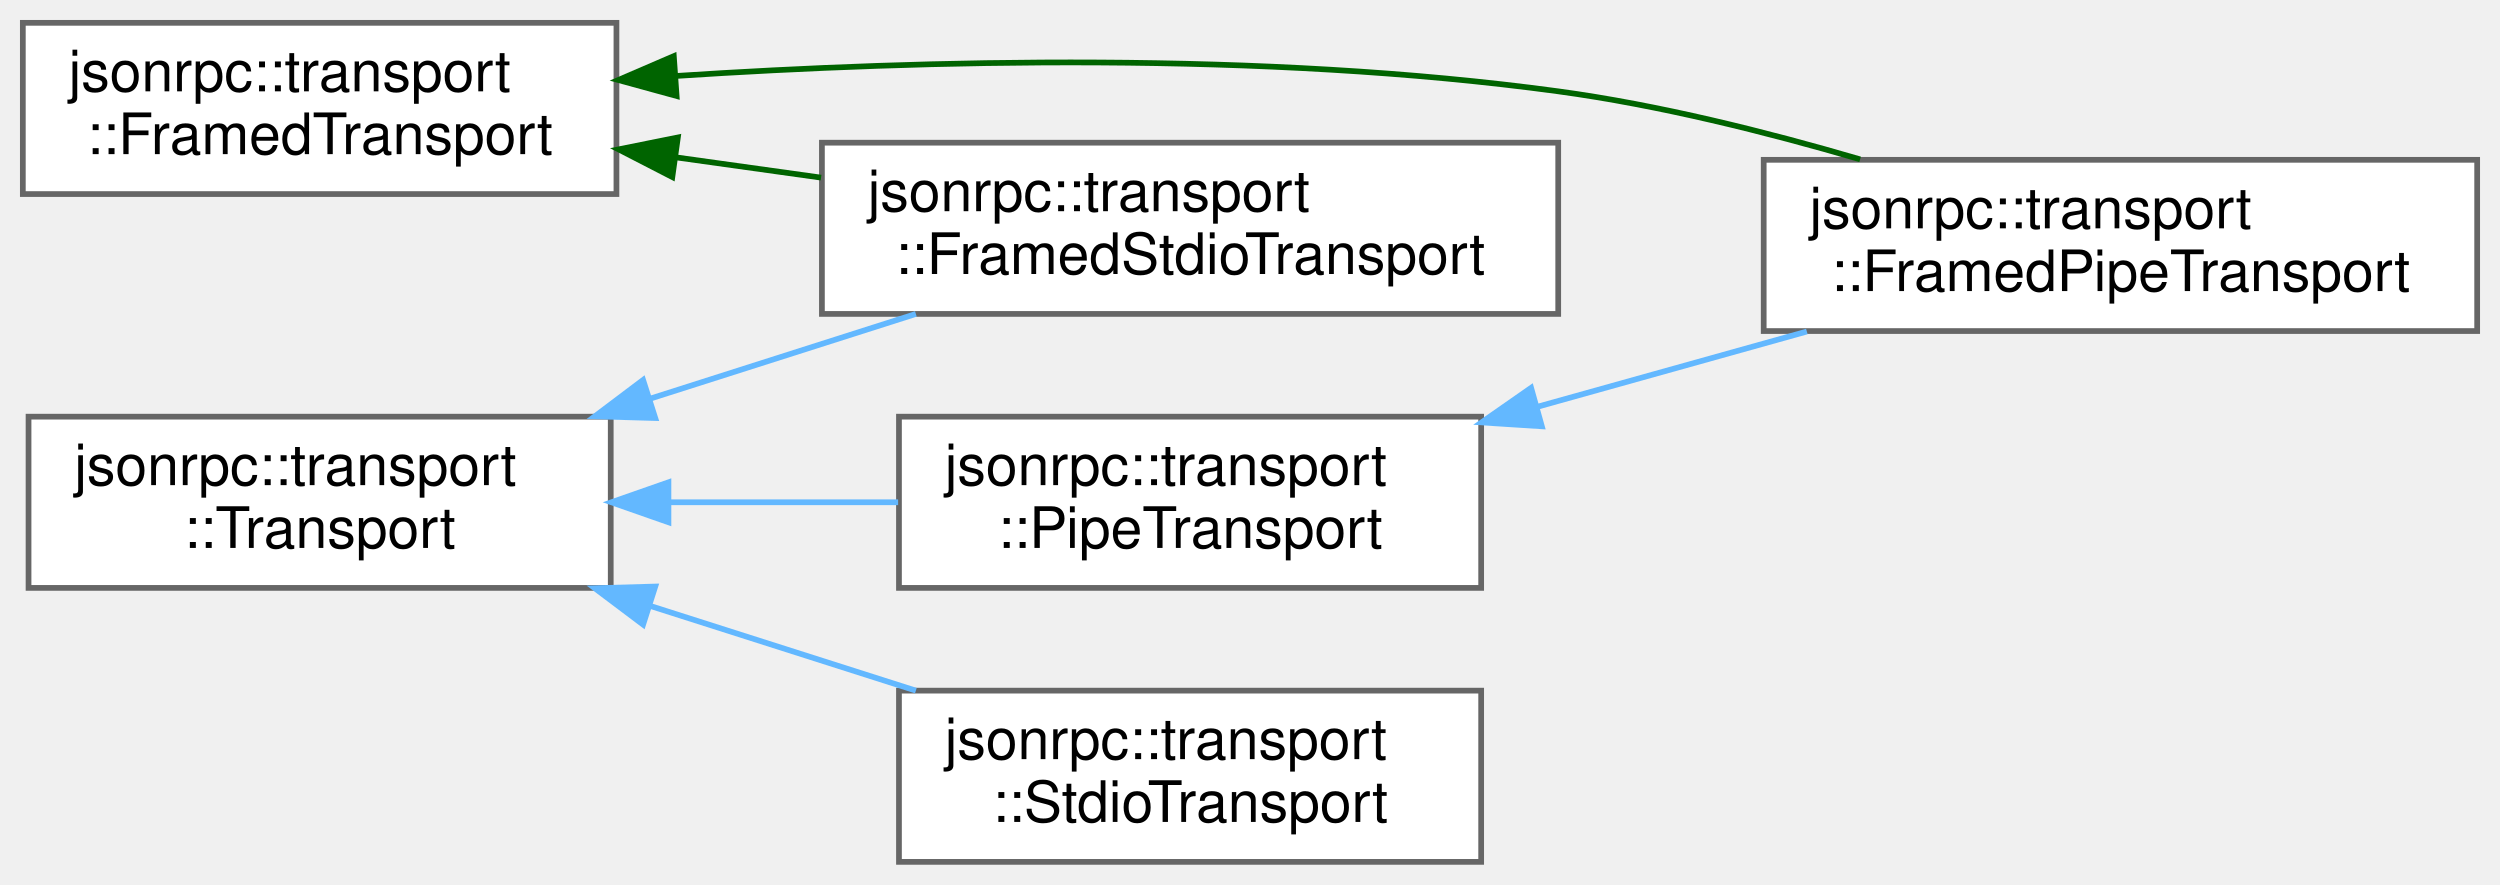
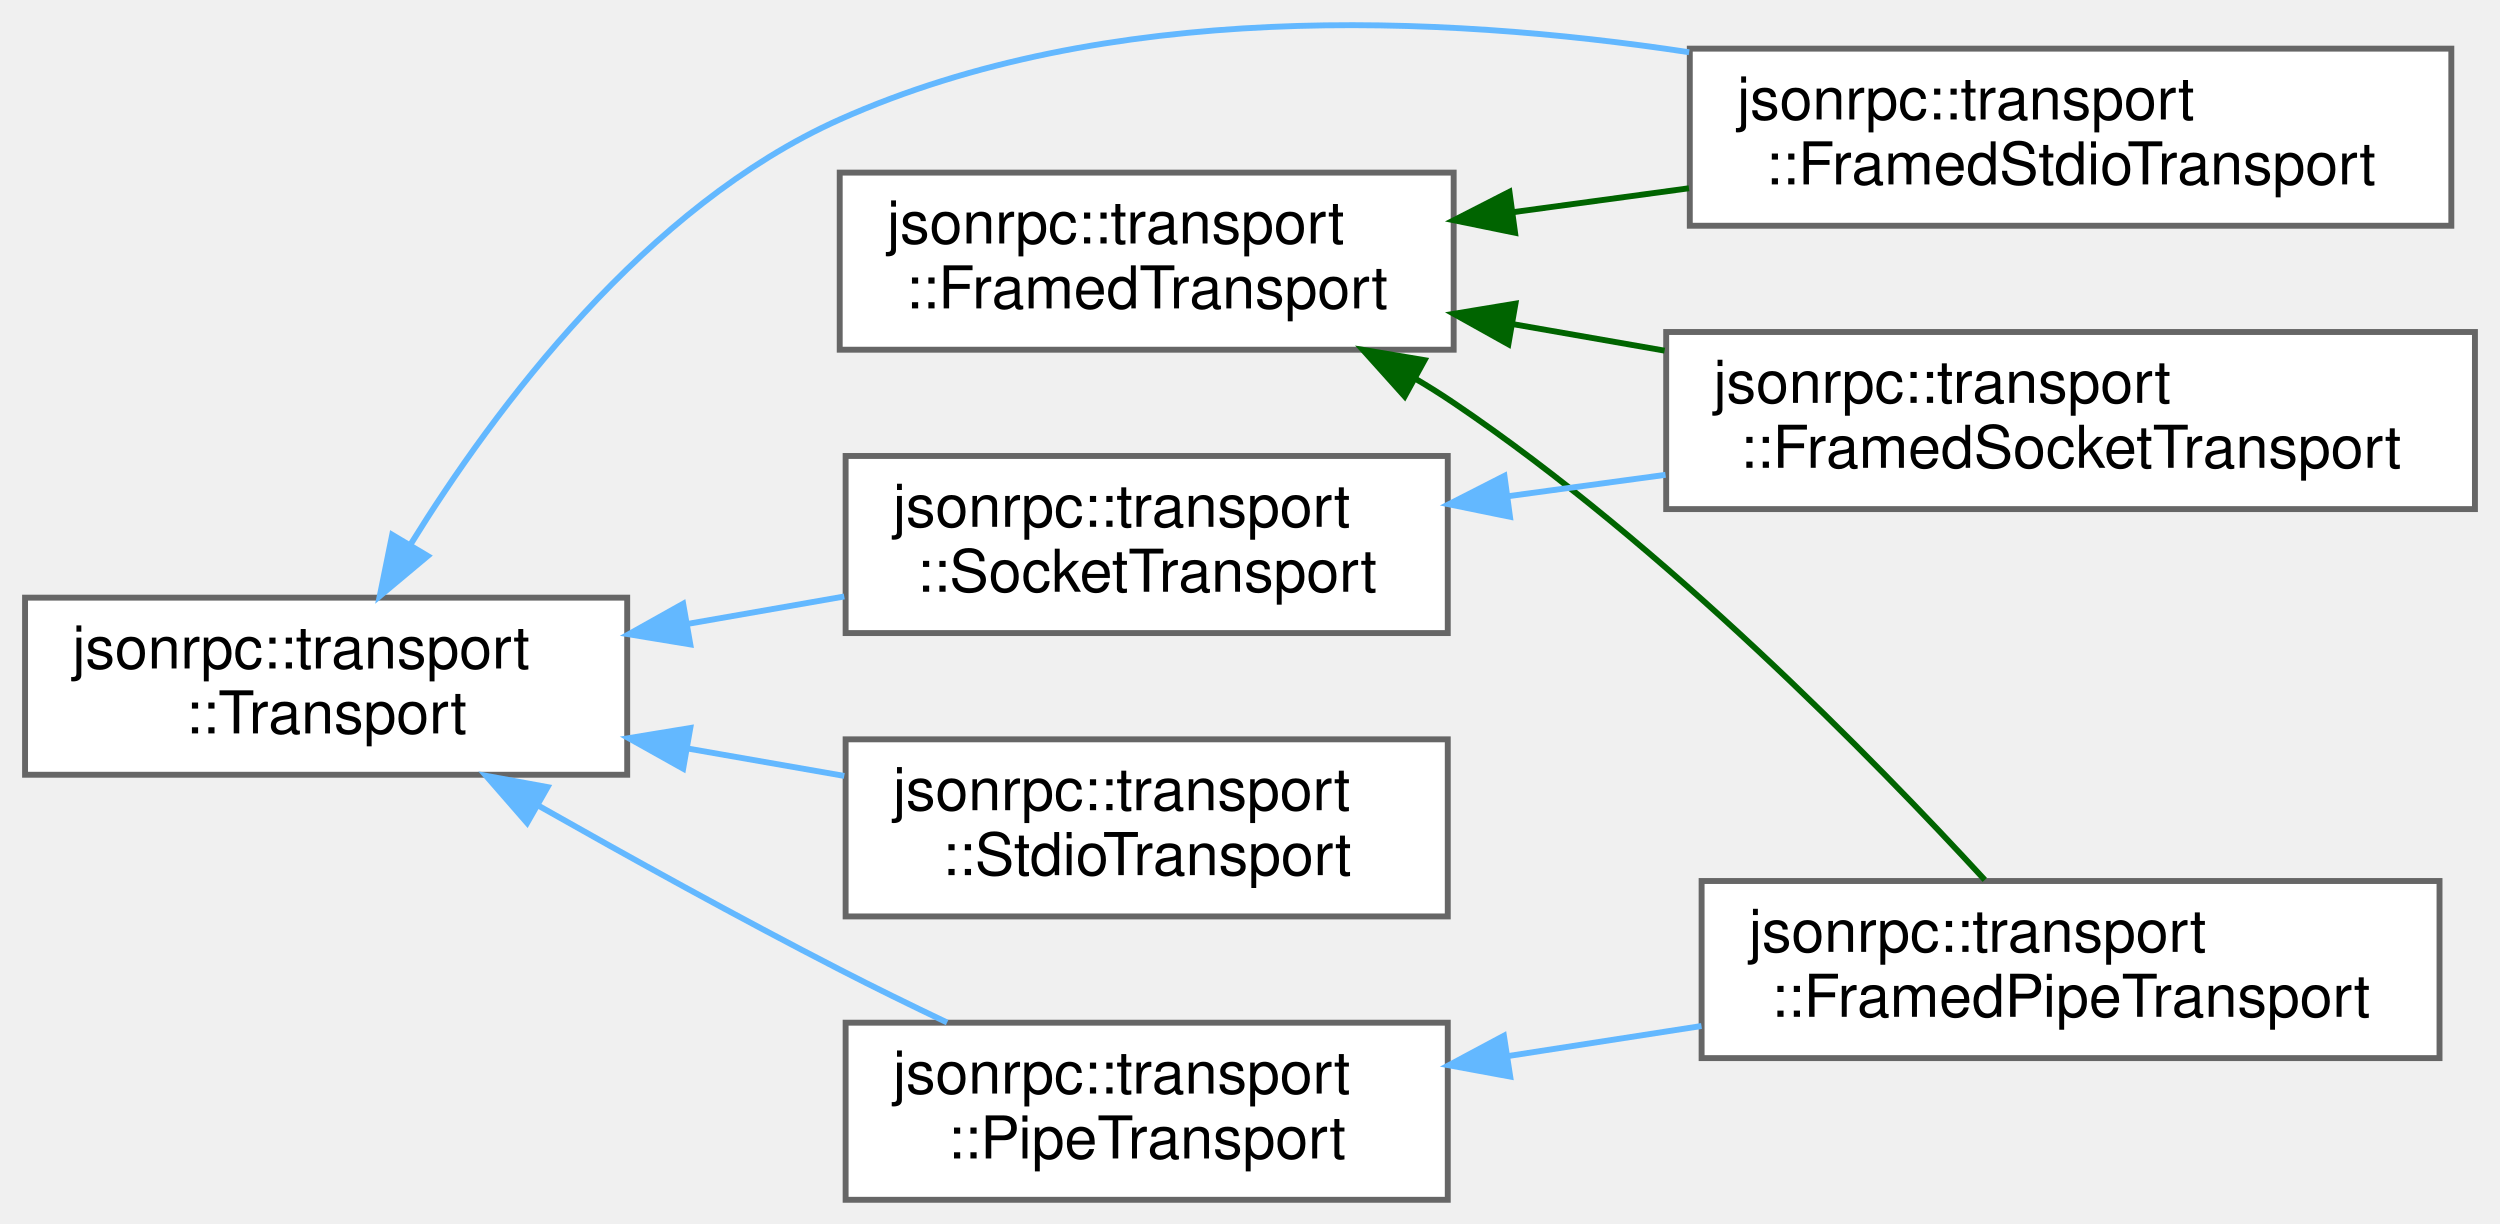
- <svg xmlns="http://www.w3.org/2000/svg" xmlns:xlink="http://www.w3.org/1999/xlink" width="438pt" height="155pt" viewBox="0.00 0.00 438.00 155.00">
-   <g id="graph0" class="graph" transform="scale(1 1) rotate(0) translate(4 151)">
+ <svg xmlns="http://www.w3.org/2000/svg" xmlns:xlink="http://www.w3.org/1999/xlink" width="423pt" height="207pt" viewBox="0.00 0.00 423.00 207.24">
+   <g id="graph0" class="graph" transform="scale(1 1) rotate(0) translate(4 203.24)">
    <g id="Node000000" class="node">
      <g id="a_Node000000">
        <a xlink:href="classjsonrpc_1_1transport_1_1FramedTransport.html" target="_top" xlink:title="Base class for framed transport mechanisms.">
-           <polygon fill="white" stroke="#666666" points="104,-147 0,-147 0,-117 104,-117 104,-147" />
-           <text text-anchor="start" x="8" y="-135" font-family="Helvetica,sans-Serif" font-size="10.00">jsonrpc::transport</text>
-           <text text-anchor="middle" x="52" y="-124" font-family="Helvetica,sans-Serif" font-size="10.00">::FramedTransport</text>
+           <polygon fill="white" stroke="#666666" points="242,-174 138,-174 138,-144 242,-144 242,-174" />
+           <text text-anchor="start" x="146" y="-162" font-family="Helvetica,sans-Serif" font-size="10.00">jsonrpc::transport</text>
+           <text text-anchor="middle" x="190" y="-151" font-family="Helvetica,sans-Serif" font-size="10.00">::FramedTransport</text>
        </a>
      </g>
    </g>
    <g id="Node000001" class="node">
      <g id="a_Node000001">
        <a xlink:href="classjsonrpc_1_1transport_1_1FramedPipeTransport.html" target="_top" xlink:title="Transport layer using Asio Unix domain sockets for JSON-RPC communication with framing.">
-           <polygon fill="white" stroke="#666666" points="430,-123 305,-123 305,-93 430,-93 430,-123" />
-           <text text-anchor="start" x="313" y="-111" font-family="Helvetica,sans-Serif" font-size="10.00">jsonrpc::transport</text>
-           <text text-anchor="middle" x="367.5" y="-100" font-family="Helvetica,sans-Serif" font-size="10.00">::FramedPipeTransport</text>
+           <polygon fill="white" stroke="#666666" points="409,-54 284,-54 284,-24 409,-24 409,-54" />
+           <text text-anchor="start" x="292" y="-42" font-family="Helvetica,sans-Serif" font-size="10.00">jsonrpc::transport</text>
+           <text text-anchor="middle" x="346.5" y="-31" font-family="Helvetica,sans-Serif" font-size="10.00">::FramedPipeTransport</text>
        </a>
      </g>
    </g>
    <g id="edge2_Node000000_Node000001" class="edge">
      <g id="a_edge2_Node000000_Node000001">
        <a xlink:title=" ">
-           <path fill="none" stroke="darkgreen" d="M114.43,-137.69C157.82,-140.53 217.22,-142.04 269,-135 286.58,-132.61 305.46,-127.9 321.89,-123.08" />
-           <polygon fill="darkgreen" stroke="darkgreen" points="114.54,-134.18 104.32,-136.98 114.05,-141.17 114.54,-134.18" />
+           <path fill="none" stroke="darkgreen" d="M235.47,-139.11C237.72,-137.79 239.91,-136.41 242,-135 277.75,-110.86 313.26,-74.54 331.97,-54.19" />
+           <polygon fill="darkgreen" stroke="darkgreen" points="233.7,-136.09 226.62,-143.98 237.07,-142.23 233.7,-136.09" />
+         </a>
+       </g>
+     </g>
+     <g id="Node000006" class="node">
+       <g id="a_Node000006">
+         <a xlink:href="classjsonrpc_1_1transport_1_1FramedSocketTransport.html" target="_top" xlink:title="Transport layer using Asio sockets for JSON-RPC communication with framing.">
+           <polygon fill="white" stroke="#666666" points="415,-147 278,-147 278,-117 415,-117 415,-147" />
+           <text text-anchor="start" x="286" y="-135" font-family="Helvetica,sans-Serif" font-size="10.00">jsonrpc::transport</text>
+           <text text-anchor="middle" x="346.5" y="-124" font-family="Helvetica,sans-Serif" font-size="10.00">::FramedSocketTransport</text>
+         </a>
+       </g>
+     </g>
+     <g id="edge3_Node000000_Node000006" class="edge">
+       <g id="a_edge3_Node000000_Node000006">
+         <a xlink:title=" ">
+           <path fill="none" stroke="darkgreen" d="M252.12,-148.32C260.53,-146.85 269.2,-145.33 277.73,-143.84" />
+           <polygon fill="darkgreen" stroke="darkgreen" points="251.27,-144.92 242.02,-150.08 252.47,-151.81 251.27,-144.92" />
        </a>
      </g>
    </g>
    <g id="Node000004" class="node">
      <g id="a_Node000004">
        <a xlink:href="classjsonrpc_1_1transport_1_1FramedStdioTransport.html" target="_top" xlink:title="Transport layer using framed messaging over standard I/O for JSON-RPC communication.">
-           <polygon fill="white" stroke="#666666" points="269,-126 140,-126 140,-96 269,-96 269,-126" />
-           <text text-anchor="start" x="148" y="-114" font-family="Helvetica,sans-Serif" font-size="10.00">jsonrpc::transport</text>
-           <text text-anchor="middle" x="204.5" y="-103" font-family="Helvetica,sans-Serif" font-size="10.00">::FramedStdioTransport</text>
+           <polygon fill="white" stroke="#666666" points="411,-195 282,-195 282,-165 411,-165 411,-195" />
+           <text text-anchor="start" x="290" y="-183" font-family="Helvetica,sans-Serif" font-size="10.00">jsonrpc::transport</text>
+           <text text-anchor="middle" x="346.5" y="-172" font-family="Helvetica,sans-Serif" font-size="10.00">::FramedStdioTransport</text>
        </a>
      </g>
    </g>
-     <g id="edge3_Node000000_Node000004" class="edge">
-       <g id="a_edge3_Node000000_Node000004">
+     <g id="edge4_Node000000_Node000004" class="edge">
+       <g id="a_edge4_Node000000_Node000004">
        <a xlink:title=" ">
-           <path fill="none" stroke="darkgreen" d="M114.44,-123.43C122.82,-122.26 131.43,-121.06 139.85,-119.88" />
-           <polygon fill="darkgreen" stroke="darkgreen" points="113.79,-119.98 104.37,-124.83 114.76,-126.92 113.79,-119.98" />
+           <path fill="none" stroke="darkgreen" d="M252.06,-167.3C261.85,-168.63 272.01,-170.01 281.86,-171.35" />
+           <polygon fill="darkgreen" stroke="darkgreen" points="252.4,-163.81 242.02,-165.93 251.45,-170.75 252.4,-163.81" />
        </a>
      </g>
    </g>
    <g id="Node000003" class="node">
      <g id="a_Node000003">
        <a xlink:href="classjsonrpc_1_1transport_1_1Transport.html" target="_top" xlink:title="Base class for JSON-RPC transport.">
-           <polygon fill="white" stroke="#666666" points="103,-78 1,-78 1,-48 103,-48 103,-78" />
-           <text text-anchor="start" x="9" y="-66" font-family="Helvetica,sans-Serif" font-size="10.00">jsonrpc::transport</text>
-           <text text-anchor="middle" x="52" y="-55" font-family="Helvetica,sans-Serif" font-size="10.00">::Transport</text>
+           <polygon fill="white" stroke="#666666" points="102,-102 0,-102 0,-72 102,-72 102,-102" />
+           <text text-anchor="start" x="8" y="-90" font-family="Helvetica,sans-Serif" font-size="10.00">jsonrpc::transport</text>
+           <text text-anchor="middle" x="51" y="-79" font-family="Helvetica,sans-Serif" font-size="10.00">::Transport</text>
        </a>
      </g>
    </g>
-     <g id="edge4_Node000003_Node000004" class="edge">
-       <g id="a_edge4_Node000003_Node000004">
+     <g id="edge5_Node000003_Node000004" class="edge">
+       <g id="a_edge5_Node000003_Node000004">
        <a xlink:title=" ">
-           <path fill="none" stroke="#63b8ff" d="M110.08,-81.21C125.39,-86.09 141.77,-91.31 156.46,-96" />
-           <polygon fill="#63b8ff" stroke="#63b8ff" points="110.8,-77.76 100.21,-78.06 108.67,-84.43 110.8,-77.76" />
+           <path fill="none" stroke="#63b8ff" d="M65.24,-110.92C79.68,-134.26 105.17,-168.34 138,-183 183.07,-203.13 239.32,-200.86 281.89,-194.39" />
+           <polygon fill="#63b8ff" stroke="#63b8ff" points="68.21,-109.06 60.08,-102.26 62.19,-112.65 68.21,-109.06" />
        </a>
      </g>
    </g>
    <g id="Node000002" class="node">
      <g id="a_Node000002">
        <a xlink:href="classjsonrpc_1_1transport_1_1PipeTransport.html" target="_top" xlink:title="Transport implementation using Unix domain sockets.">
-           <polygon fill="white" stroke="#666666" points="255.5,-78 153.5,-78 153.5,-48 255.5,-48 255.5,-78" />
-           <text text-anchor="start" x="161.5" y="-66" font-family="Helvetica,sans-Serif" font-size="10.00">jsonrpc::transport</text>
-           <text text-anchor="middle" x="204.5" y="-55" font-family="Helvetica,sans-Serif" font-size="10.00">::PipeTransport</text>
+           <polygon fill="white" stroke="#666666" points="241,-30 139,-30 139,0 241,0 241,-30" />
+           <text text-anchor="start" x="147" y="-18" font-family="Helvetica,sans-Serif" font-size="10.00">jsonrpc::transport</text>
+           <text text-anchor="middle" x="190" y="-7" font-family="Helvetica,sans-Serif" font-size="10.00">::PipeTransport</text>
        </a>
      </g>
    </g>
-     <g id="edge5_Node000003_Node000002" class="edge">
-       <g id="a_edge5_Node000003_Node000002">
+     <g id="edge6_Node000003_Node000002" class="edge">
+       <g id="a_edge6_Node000003_Node000002">
        <a xlink:title=" ">
-           <path fill="none" stroke="#63b8ff" d="M113.15,-63C126.48,-63 140.47,-63 153.35,-63" />
-           <polygon fill="#63b8ff" stroke="#63b8ff" points="113.11,-59.5 103.11,-63 113.11,-66.5 113.11,-59.5" />
+           <path fill="none" stroke="#63b8ff" d="M86.84,-66.83C102.37,-58.03 120.96,-47.75 138,-39 143.83,-36 150.1,-32.93 156.19,-30.03" />
+           <polygon fill="#63b8ff" stroke="#63b8ff" points="85.05,-63.83 78.09,-71.82 88.51,-69.91 85.05,-63.83" />
        </a>
      </g>
    </g>
    <g id="Node000005" class="node">
      <g id="a_Node000005">
-         <a xlink:href="classjsonrpc_1_1transport_1_1StdioTransport.html" target="_top" xlink:title="Transport layer using standard I/O for JSON-RPC communication.">
-           <polygon fill="white" stroke="#666666" points="255.5,-30 153.5,-30 153.5,0 255.5,0 255.5,-30" />
-           <text text-anchor="start" x="161.5" y="-18" font-family="Helvetica,sans-Serif" font-size="10.00">jsonrpc::transport</text>
-           <text text-anchor="middle" x="204.5" y="-7" font-family="Helvetica,sans-Serif" font-size="10.00">::StdioTransport</text>
+         <a xlink:href="classjsonrpc_1_1transport_1_1SocketTransport.html" target="_top" xlink:title="Transport implementation using TCP/IP sockets.">
+           <polygon fill="white" stroke="#666666" points="241,-126 139,-126 139,-96 241,-96 241,-126" />
+           <text text-anchor="start" x="147" y="-114" font-family="Helvetica,sans-Serif" font-size="10.00">jsonrpc::transport</text>
+           <text text-anchor="middle" x="190" y="-103" font-family="Helvetica,sans-Serif" font-size="10.00">::SocketTransport</text>
        </a>
      </g>
    </g>
-     <g id="edge7_Node000003_Node000005" class="edge">
-       <g id="a_edge7_Node000003_Node000005">
+     <g id="edge8_Node000003_Node000005" class="edge">
+       <g id="a_edge8_Node000003_Node000005">
        <a xlink:title=" ">
-           <path fill="none" stroke="#63b8ff" d="M110.08,-44.79C125.39,-39.91 141.77,-34.69 156.46,-30" />
-           <polygon fill="#63b8ff" stroke="#63b8ff" points="108.67,-41.57 100.21,-47.94 110.8,-48.24 108.67,-41.57" />
+           <path fill="none" stroke="#63b8ff" d="M112.15,-97.54C121.04,-99.09 130.11,-100.68 138.77,-102.2" />
+           <polygon fill="#63b8ff" stroke="#63b8ff" points="112.69,-94.08 102.24,-95.8 111.48,-100.97 112.69,-94.08" />
        </a>
      </g>
    </g>
-     <g id="edge6_Node000002_Node000001" class="edge">
-       <g id="a_edge6_Node000002_Node000001">
+     <g id="Node000007" class="node">
+       <g id="a_Node000007">
+         <a xlink:href="classjsonrpc_1_1transport_1_1StdioTransport.html" target="_top" xlink:title="Transport layer using standard I/O for JSON-RPC communication.">
+           <polygon fill="white" stroke="#666666" points="241,-78 139,-78 139,-48 241,-48 241,-78" />
+           <text text-anchor="start" x="147" y="-66" font-family="Helvetica,sans-Serif" font-size="10.00">jsonrpc::transport</text>
+           <text text-anchor="middle" x="190" y="-55" font-family="Helvetica,sans-Serif" font-size="10.00">::StdioTransport</text>
+         </a>
+       </g>
+     </g>
+     <g id="edge10_Node000003_Node000007" class="edge">
+       <g id="a_edge10_Node000003_Node000007">
        <a xlink:title=" ">
-           <path fill="none" stroke="#63b8ff" d="M265.52,-79.78C280.95,-84.09 297.46,-88.7 312.56,-92.92" />
-           <polygon fill="#63b8ff" stroke="#63b8ff" points="266.13,-76.31 255.56,-76.99 264.25,-83.05 266.13,-76.31" />
+           <path fill="none" stroke="#63b8ff" d="M112.15,-76.46C121.04,-74.91 130.11,-73.32 138.77,-71.8" />
+           <polygon fill="#63b8ff" stroke="#63b8ff" points="111.48,-73.03 102.24,-78.2 112.69,-79.92 111.48,-73.03" />
+         </a>
+       </g>
+     </g>
+     <g id="edge7_Node000002_Node000001" class="edge">
+       <g id="a_edge7_Node000002_Node000001">
+         <a xlink:title=" ">
+           <path fill="none" stroke="#63b8ff" d="M251.28,-24.36C262.02,-26.03 273.21,-27.77 283.98,-29.44" />
+           <polygon fill="#63b8ff" stroke="#63b8ff" points="251.58,-20.87 241.16,-22.79 250.51,-27.79 251.58,-20.87" />
+         </a>
+       </g>
+     </g>
+     <g id="edge9_Node000005_Node000006" class="edge">
+       <g id="a_edge9_Node000005_Node000006">
+         <a xlink:title=" ">
+           <path fill="none" stroke="#63b8ff" d="M251.25,-119.19C259.98,-120.38 269.02,-121.6 277.89,-122.81" />
+           <polygon fill="#63b8ff" stroke="#63b8ff" points="251.54,-115.7 241.16,-117.82 250.6,-122.63 251.54,-115.7" />
        </a>
      </g>
    </g>
  </g>
</svg>
